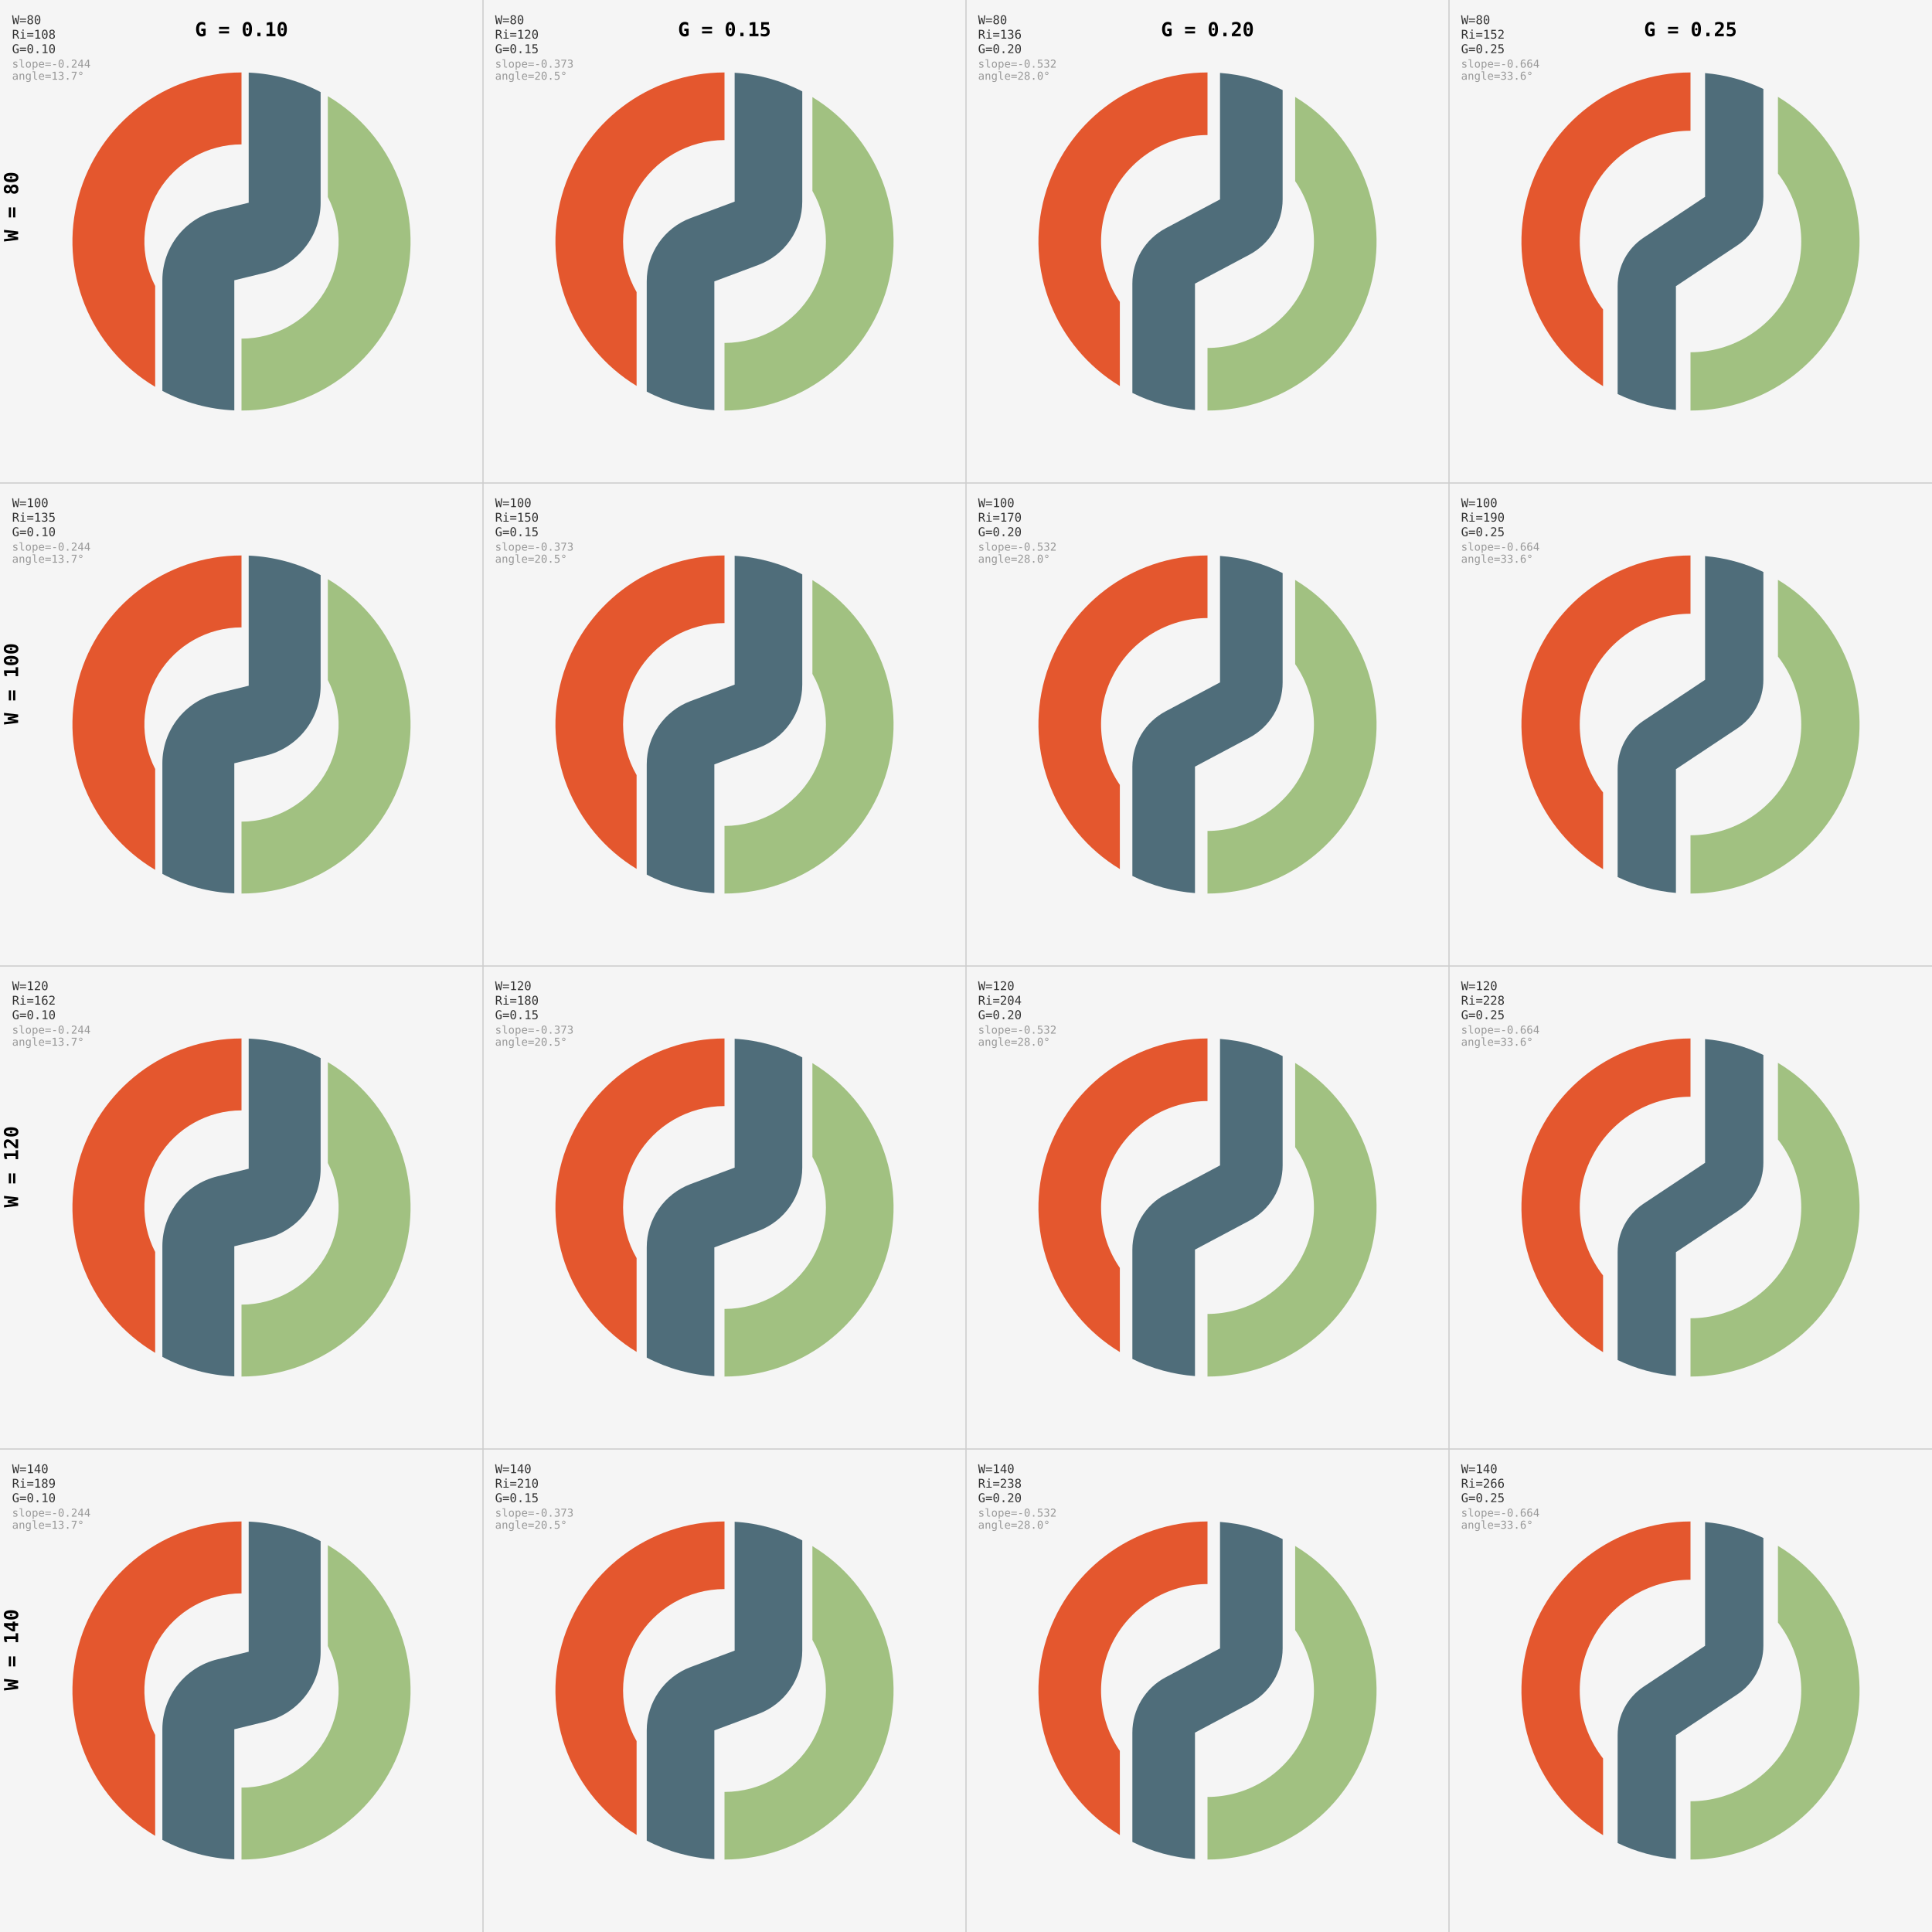
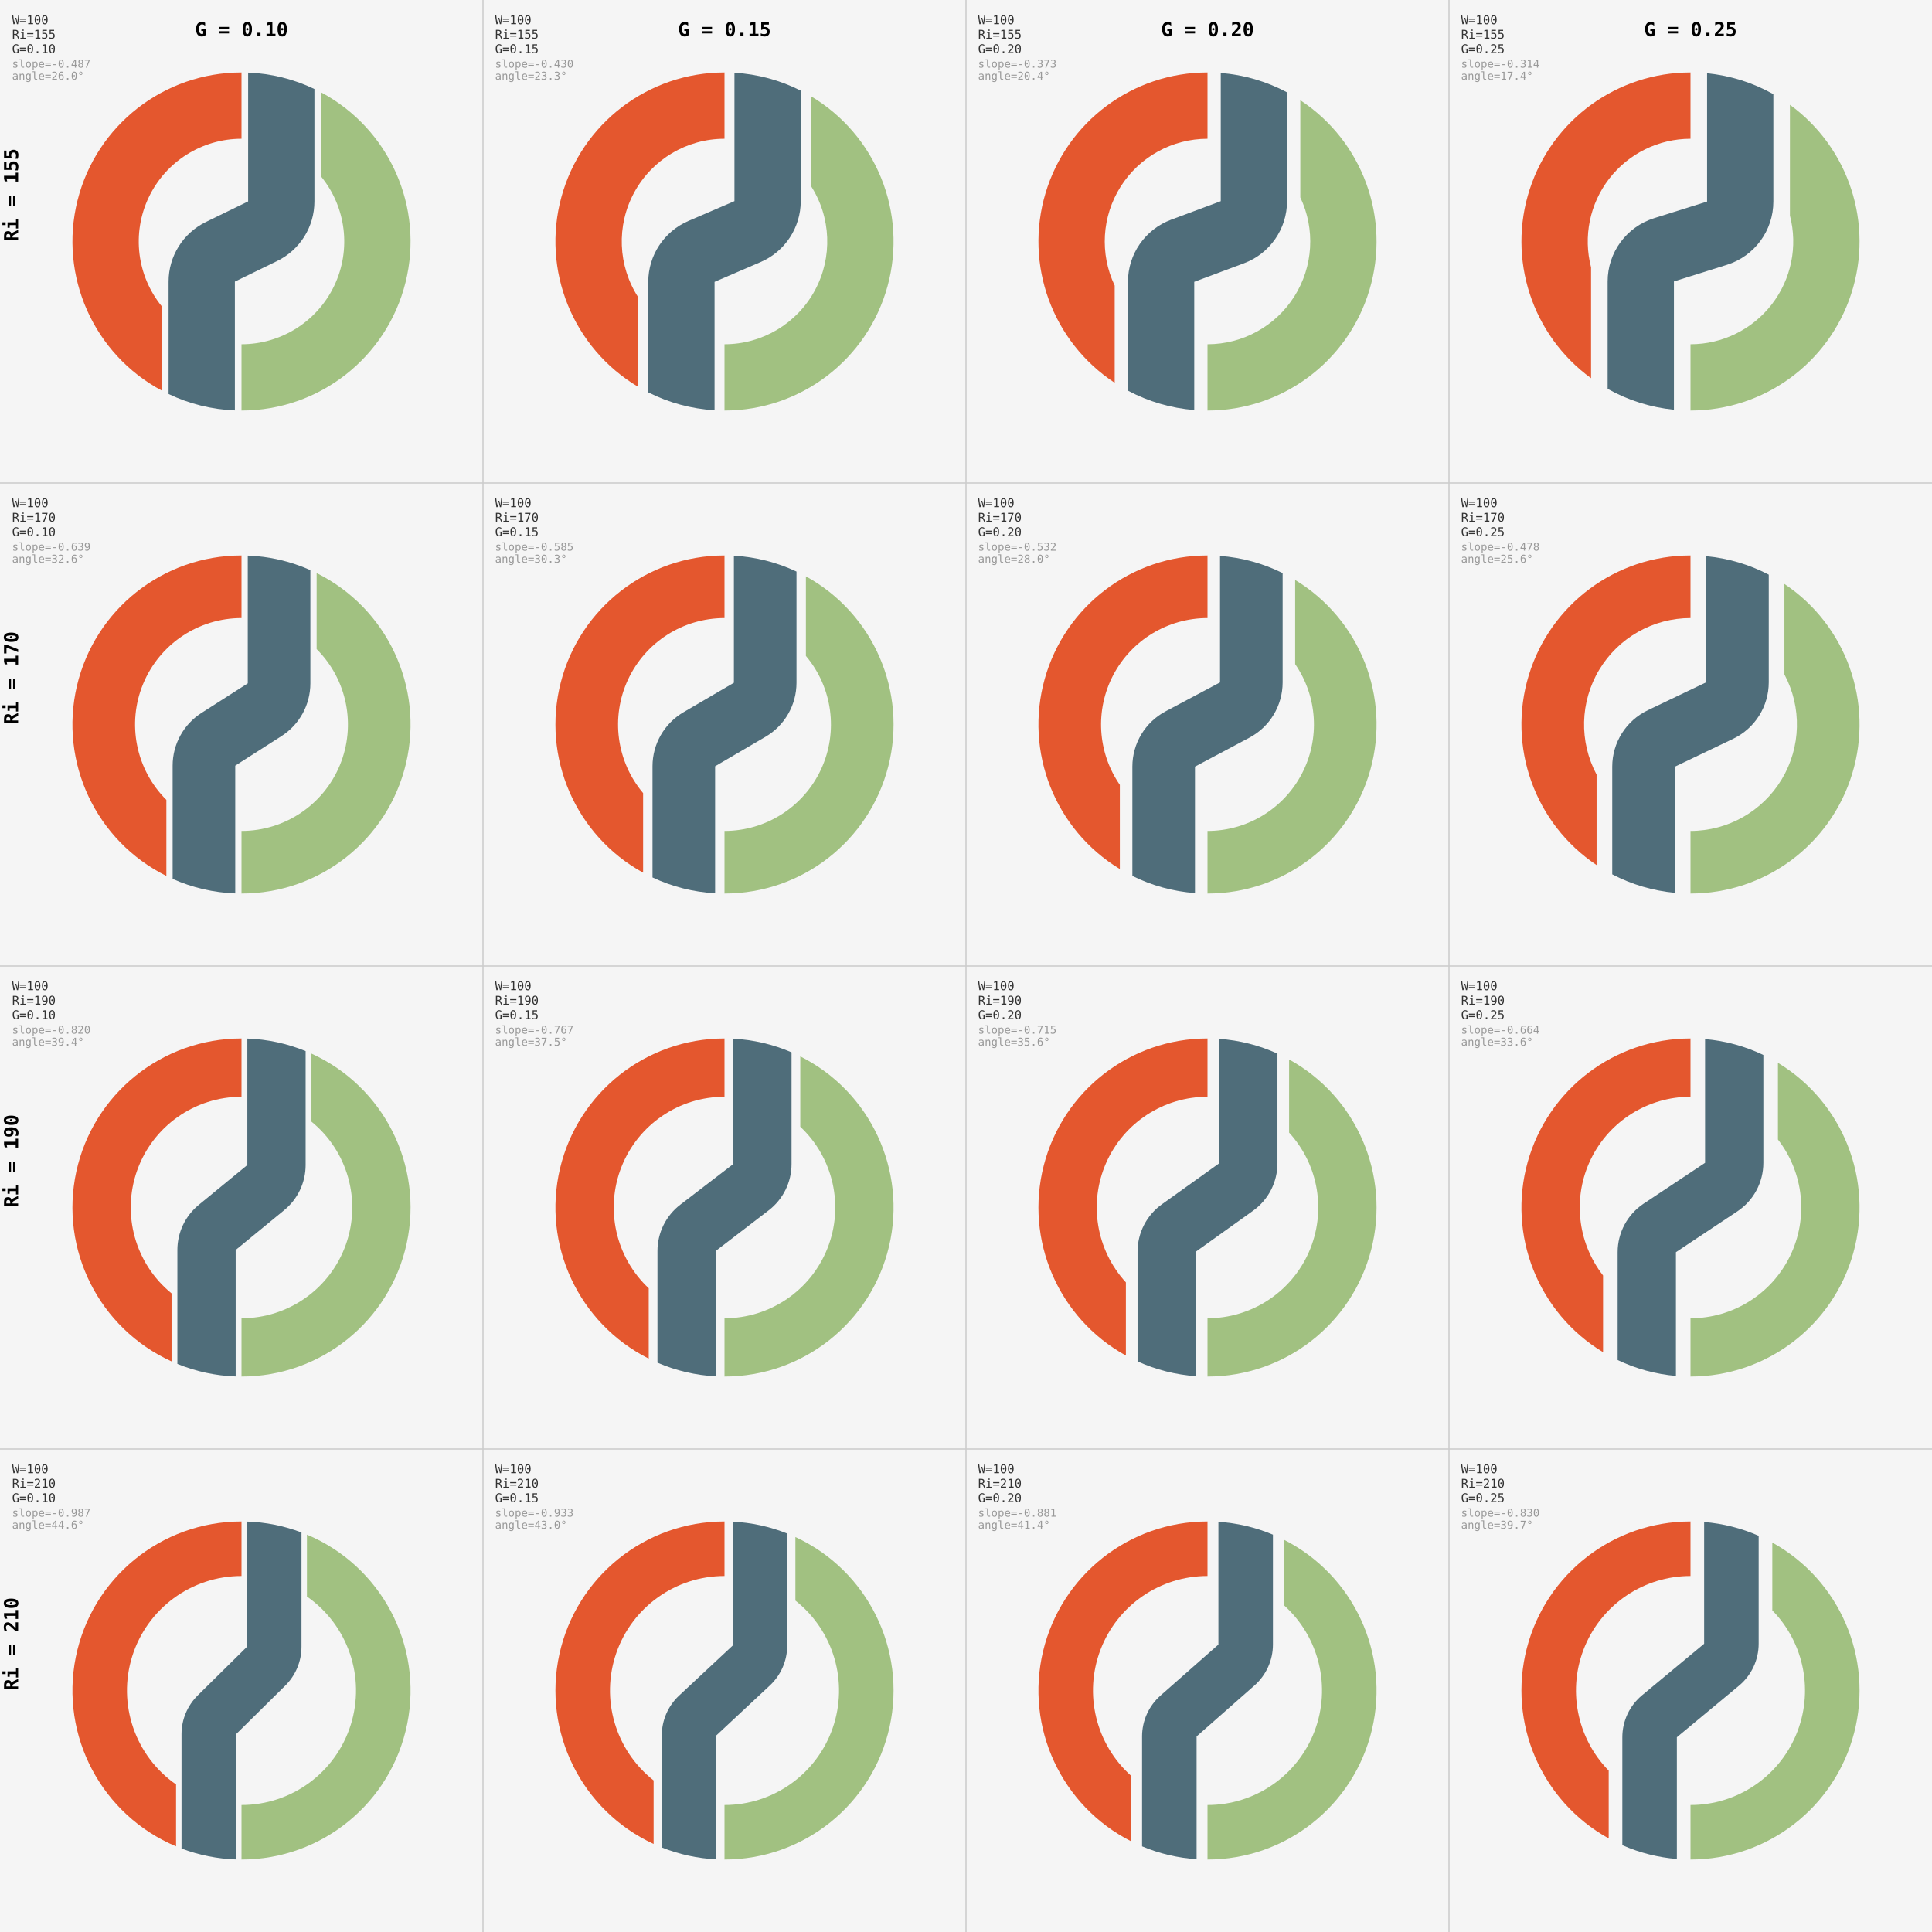
<svg xmlns="http://www.w3.org/2000/svg" width="1600" height="1600" viewBox="0 0 1600 1600">
  <rect width="1600" height="1600" fill="#f5f5f5" />
  <text x="200.0" y="30" text-anchor="middle" font-family="monospace" font-size="16" font-weight="bold">G = 0.10</text>
  <text x="600.0" y="30" text-anchor="middle" font-family="monospace" font-size="16" font-weight="bold">G = 0.15</text>
  <text x="1000.0" y="30" text-anchor="middle" font-family="monospace" font-size="16" font-weight="bold">G = 0.20</text>
  <text x="1400.0" y="30" text-anchor="middle" font-family="monospace" font-size="16" font-weight="bold">G = 0.25</text>
-   <text x="15" y="200.0" text-anchor="start" font-family="monospace" font-size="16" font-weight="bold" transform="rotate(-90 15 200.0)">W = 80</text>
-   <g transform="translate(200.0,200.0) scale(0.7446809)">
-     <path d="M 0,-188 L 0,-108 A 108,108 0 0 0 -96.0,49.477 L -96.0,161.642 A 188,188 0 0 1 0,-188 Z" fill="#E4572E" />
-     <path d="M 0,188 L 0,108 A 108,108 0 0 0 96.0,-49.477 L 96.0,-161.642 A 188,188 0 0 1 0,188 Z" fill="#A1C181" />
-     <path d="M 8.0,-187.83 A 188,188 0 0 1 88.0,-166.132 L 88.0,-43.119 A 80,80 0 0 1 26.937,34.607 L -8.0,43.119 L -8.0,187.83 A 188,188 0 0 1 -88.0,166.132 L -88.0,43.119 A 80,80 0 0 1 -26.937,-34.607 L 8.0,-43.119 Z" fill="#4F6D7A" />
+   <text x="15" y="200.0" text-anchor="start" font-family="monospace" font-size="16" font-weight="bold" transform="rotate(-90 15 200.0)">Ri = 155</text>
+   <g transform="translate(200.0,200.0) scale(0.5490196)">
+     <path d="M 0,-255 L 0,-155 A 155,155 0 0 0 -120.0,98.107 L -120.0,225.0 A 255,255 0 0 1 0,-255 Z" fill="#E4572E" />
+     <path d="M 0,255 L 0,155 A 155,155 0 0 0 120.0,-98.107 L 120.0,-225.0 A 255,255 0 0 1 0,255 Z" fill="#A1C181" />
+     <path d="M 10.0,-254.804 A 255,255 0 0 1 110,-230.054 L 110,-60.488 A 100,100 0 0 1 53.794,29.412 L -10.0,60.488 L -10.0,254.804 A 255,255 0 0 1 -110,230.054 L -110,60.488 A 100,100 0 0 1 -53.794,-29.412 L 10.0,-60.488 Z" fill="#4F6D7A" />
  </g>
-   <text x="10" y="20" text-anchor="start" font-family="monospace" font-size="10" fill="#333">W=80</text>
-   <text x="10" y="32" text-anchor="start" font-family="monospace" font-size="10" fill="#333">Ri=108</text>
+   <text x="10" y="20" text-anchor="start" font-family="monospace" font-size="10" fill="#333">W=100</text>
+   <text x="10" y="32" text-anchor="start" font-family="monospace" font-size="10" fill="#333">Ri=155</text>
  <text x="10" y="44" text-anchor="start" font-family="monospace" font-size="10" fill="#333">G=0.10</text>
-   <text x="10" y="56" text-anchor="start" font-family="monospace" font-size="9" fill="#999">slope=-0.244</text>
-   <text x="10" y="66" text-anchor="start" font-family="monospace" font-size="9" fill="#999">angle=13.7°</text>
-   <g transform="translate(600.0,200.0) scale(0.7)">
-     <path d="M 0,-200 L 0,-120 A 120,120 0 0 0 -104.0,59.867 L -104.0,170.833 A 200,200 0 0 1 0,-200 Z" fill="#E4572E" />
-     <path d="M 0,200 L 0,120 A 120,120 0 0 0 104.0,-59.867 L 104.0,-170.833 A 200,200 0 0 1 0,200 Z" fill="#A1C181" />
-     <path d="M 12.0,-199.64 A 200,200 0 0 1 92.0,-177.584 L 92.0,-47.177 A 80,80 0 0 1 39.982,27.77 L -12.0,47.177 L -12.0,199.64 A 200,200 0 0 1 -92.0,177.584 L -92.0,47.177 A 80,80 0 0 1 -39.982,-27.77 L 12.0,-47.177 Z" fill="#4F6D7A" />
+   <text x="10" y="56" text-anchor="start" font-family="monospace" font-size="9" fill="#999">slope=-0.487</text>
+   <text x="10" y="66" text-anchor="start" font-family="monospace" font-size="9" fill="#999">angle=26.0°</text>
+   <g transform="translate(600.0,200.0) scale(0.5490196)">
+     <path d="M 0,-255 L 0,-155 A 155,155 0 0 0 -130.0,84.41 L -130.0,219.374 A 255,255 0 0 1 0,-255 Z" fill="#E4572E" />
+     <path d="M 0,255 L 0,155 A 155,155 0 0 0 130.0,-84.41 L 130.0,-219.374 A 255,255 0 0 1 0,255 Z" fill="#A1C181" />
+     <path d="M 15.0,-254.558 A 255,255 0 0 1 115,-227.596 L 115,-60.889 A 100,100 0 0 1 54.53,30.967 L -15.0,60.889 L -15.0,254.558 A 255,255 0 0 1 -115,227.596 L -115,60.889 A 100,100 0 0 1 -54.53,-30.967 L 15.0,-60.889 Z" fill="#4F6D7A" />
  </g>
-   <text x="410" y="20" text-anchor="start" font-family="monospace" font-size="10" fill="#333">W=80</text>
-   <text x="410" y="32" text-anchor="start" font-family="monospace" font-size="10" fill="#333">Ri=120</text>
+   <text x="410" y="20" text-anchor="start" font-family="monospace" font-size="10" fill="#333">W=100</text>
+   <text x="410" y="32" text-anchor="start" font-family="monospace" font-size="10" fill="#333">Ri=155</text>
  <text x="410" y="44" text-anchor="start" font-family="monospace" font-size="10" fill="#333">G=0.15</text>
-   <text x="410" y="56" text-anchor="start" font-family="monospace" font-size="9" fill="#999">slope=-0.373</text>
-   <text x="410" y="66" text-anchor="start" font-family="monospace" font-size="9" fill="#999">angle=20.5°</text>
-   <g transform="translate(1000.0,200.0) scale(0.6481481)">
-     <path d="M 0,-216 L 0,-136 A 136,136 0 0 0 -112.0,77.149 L -112.0,184.694 A 216,216 0 0 1 0,-216 Z" fill="#E4572E" />
-     <path d="M 0,216 L 0,136 A 136,136 0 0 0 112.0,-77.149 L 112.0,-184.694 A 216,216 0 0 1 0,216 Z" fill="#A1C181" />
-     <path d="M 16.0,-215.407 A 216,216 0 0 1 96.0,-193.494 L 96.0,-53.806 A 80,80 0 0 1 53.551,16.834 L -16.0,53.806 L -16.0,215.407 A 216,216 0 0 1 -96.0,193.494 L -96.0,53.806 A 80,80 0 0 1 -53.551,-16.834 L 16.0,-53.806 Z" fill="#4F6D7A" />
+   <text x="410" y="56" text-anchor="start" font-family="monospace" font-size="9" fill="#999">slope=-0.430</text>
+   <text x="410" y="66" text-anchor="start" font-family="monospace" font-size="9" fill="#999">angle=23.3°</text>
+   <g transform="translate(1000.0,200.0) scale(0.5490196)">
+     <path d="M 0,-255 L 0,-155 A 155,155 0 0 0 -140.0,66.521 L -140.0,213.131 A 255,255 0 0 1 0,-255 Z" fill="#E4572E" />
+     <path d="M 0,255 L 0,155 A 155,155 0 0 0 140.0,-66.521 L 140.0,-213.131 A 255,255 0 0 1 0,255 Z" fill="#A1C181" />
+     <path d="M 20.0,-254.214 A 255,255 0 0 1 120.0,-225.0 L 120.0,-60.82 A 100,100 0 0 1 54.937,32.878 L -20.0,60.82 L -20.0,254.214 A 255,255 0 0 1 -120.0,225.0 L -120.0,60.82 A 100,100 0 0 1 -54.937,-32.878 L 20.0,-60.82 Z" fill="#4F6D7A" />
  </g>
-   <text x="810" y="20" text-anchor="start" font-family="monospace" font-size="10" fill="#333">W=80</text>
-   <text x="810" y="32" text-anchor="start" font-family="monospace" font-size="10" fill="#333">Ri=136</text>
+   <text x="810" y="20" text-anchor="start" font-family="monospace" font-size="10" fill="#333">W=100</text>
+   <text x="810" y="32" text-anchor="start" font-family="monospace" font-size="10" fill="#333">Ri=155</text>
  <text x="810" y="44" text-anchor="start" font-family="monospace" font-size="10" fill="#333">G=0.20</text>
-   <text x="810" y="56" text-anchor="start" font-family="monospace" font-size="9" fill="#999">slope=-0.532</text>
-   <text x="810" y="66" text-anchor="start" font-family="monospace" font-size="9" fill="#999">angle=28.0°</text>
-   <g transform="translate(1400.0,200.0) scale(0.6034483)">
-     <path d="M 0,-232 L 0,-152 A 152,152 0 0 0 -120.0,93.295 L -120.0,198.555 A 232,232 0 0 1 0,-232 Z" fill="#E4572E" />
-     <path d="M 0,232 L 0,152 A 152,152 0 0 0 120.0,-93.295 L 120.0,-198.555 A 232,232 0 0 1 0,232 Z" fill="#A1C181" />
-     <path d="M 20.0,-231.136 A 232,232 0 0 1 100.0,-209.342 L 100.0,-61.315 A 80,80 0 0 1 64.275,5.317 L -20.0,61.315 L -20.0,231.136 A 232,232 0 0 1 -100.0,209.342 L -100.0,61.315 A 80,80 0 0 1 -64.275,-5.317 L 20.0,-61.315 Z" fill="#4F6D7A" />
+   <text x="810" y="56" text-anchor="start" font-family="monospace" font-size="9" fill="#999">slope=-0.373</text>
+   <text x="810" y="66" text-anchor="start" font-family="monospace" font-size="9" fill="#999">angle=20.4°</text>
+   <g transform="translate(1400.0,200.0) scale(0.5490196)">
+     <path d="M 0,-255 L 0,-155 A 155,155 0 0 0 -150.0,39.051 L -150.0,206.216 A 255,255 0 0 1 0,-255 Z" fill="#E4572E" />
+     <path d="M 0,255 L 0,155 A 155,155 0 0 0 150.0,-39.051 L 150.0,-206.216 A 255,255 0 0 1 0,255 Z" fill="#A1C181" />
+     <path d="M 25.0,-253.772 A 255,255 0 0 1 125.0,-222.261 L 125.0,-60.255 A 100,100 0 0 1 54.954,35.153 L -25.0,60.255 L -25.0,253.772 A 255,255 0 0 1 -125.0,222.261 L -125.0,60.255 A 100,100 0 0 1 -54.954,-35.153 L 25.0,-60.255 Z" fill="#4F6D7A" />
  </g>
-   <text x="1210" y="20" text-anchor="start" font-family="monospace" font-size="10" fill="#333">W=80</text>
-   <text x="1210" y="32" text-anchor="start" font-family="monospace" font-size="10" fill="#333">Ri=152</text>
+   <text x="1210" y="20" text-anchor="start" font-family="monospace" font-size="10" fill="#333">W=100</text>
+   <text x="1210" y="32" text-anchor="start" font-family="monospace" font-size="10" fill="#333">Ri=155</text>
  <text x="1210" y="44" text-anchor="start" font-family="monospace" font-size="10" fill="#333">G=0.25</text>
-   <text x="1210" y="56" text-anchor="start" font-family="monospace" font-size="9" fill="#999">slope=-0.664</text>
-   <text x="1210" y="66" text-anchor="start" font-family="monospace" font-size="9" fill="#999">angle=33.6°</text>
-   <text x="15" y="600.0" text-anchor="start" font-family="monospace" font-size="16" font-weight="bold" transform="rotate(-90 15 600.0)">W = 100</text>
-   <g transform="translate(200.0,600.0) scale(0.5957447)">
-     <path d="M 0,-235 L 0,-135 A 135,135 0 0 0 -120.0,61.847 L -120.0,202.052 A 235,235 0 0 1 0,-235 Z" fill="#E4572E" />
-     <path d="M 0,235 L 0,135 A 135,135 0 0 0 120.0,-61.847 L 120.0,-202.052 A 235,235 0 0 1 0,235 Z" fill="#A1C181" />
-     <path d="M 10.0,-234.787 A 235,235 0 0 1 110,-207.666 L 110,-53.899 A 100,100 0 0 1 33.671,43.259 L -10.0,53.899 L -10.0,234.787 A 235,235 0 0 1 -110,207.666 L -110,53.899 A 100,100 0 0 1 -33.671,-43.259 L 10.0,-53.899 Z" fill="#4F6D7A" />
+   <text x="1210" y="56" text-anchor="start" font-family="monospace" font-size="9" fill="#999">slope=-0.314</text>
+   <text x="1210" y="66" text-anchor="start" font-family="monospace" font-size="9" fill="#999">angle=17.4°</text>
+   <text x="15" y="600.0" text-anchor="start" font-family="monospace" font-size="16" font-weight="bold" transform="rotate(-90 15 600.0)">Ri = 170</text>
+   <g transform="translate(200.0,600.0) scale(0.5185185)">
+     <path d="M 0,-270 L 0,-170 A 170,170 0 0 0 -120.0,120.416 L -120.0,241.868 A 270,270 0 0 1 0,-270 Z" fill="#E4572E" />
+     <path d="M 0,270 L 0,170 A 170,170 0 0 0 120.0,-120.416 L 120.0,-241.868 A 270,270 0 0 1 0,270 Z" fill="#A1C181" />
+     <path d="M 10.0,-269.815 A 270,270 0 0 1 110,-246.577 L 110,-65.723 A 100,100 0 0 1 63.841,18.545 L -10.0,65.723 L -10.0,269.815 A 270,270 0 0 1 -110,246.577 L -110,65.723 A 100,100 0 0 1 -63.841,-18.545 L 10.0,-65.723 Z" fill="#4F6D7A" />
  </g>
  <text x="10" y="420" text-anchor="start" font-family="monospace" font-size="10" fill="#333">W=100</text>
-   <text x="10" y="432" text-anchor="start" font-family="monospace" font-size="10" fill="#333">Ri=135</text>
+   <text x="10" y="432" text-anchor="start" font-family="monospace" font-size="10" fill="#333">Ri=170</text>
  <text x="10" y="444" text-anchor="start" font-family="monospace" font-size="10" fill="#333">G=0.10</text>
-   <text x="10" y="456" text-anchor="start" font-family="monospace" font-size="9" fill="#999">slope=-0.244</text>
-   <text x="10" y="466" text-anchor="start" font-family="monospace" font-size="9" fill="#999">angle=13.7°</text>
-   <g transform="translate(600.0,600.0) scale(0.56)">
-     <path d="M 0,-250 L 0,-150 A 150,150 0 0 0 -130.0,74.833 L -130.0,213.542 A 250,250 0 0 1 0,-250 Z" fill="#E4572E" />
-     <path d="M 0,250 L 0,150 A 150,150 0 0 0 130.0,-74.833 L 130.0,-213.542 A 250,250 0 0 1 0,250 Z" fill="#A1C181" />
-     <path d="M 15.0,-249.55 A 250,250 0 0 1 115,-221.98 L 115,-58.971 A 100,100 0 0 1 49.977,34.712 L -15.0,58.971 L -15.0,249.55 A 250,250 0 0 1 -115,221.98 L -115,58.971 A 100,100 0 0 1 -49.977,-34.712 L 15.0,-58.971 Z" fill="#4F6D7A" />
+   <text x="10" y="456" text-anchor="start" font-family="monospace" font-size="9" fill="#999">slope=-0.639</text>
+   <text x="10" y="466" text-anchor="start" font-family="monospace" font-size="9" fill="#999">angle=32.6°</text>
+   <g transform="translate(600.0,600.0) scale(0.5185185)">
+     <path d="M 0,-270 L 0,-170 A 170,170 0 0 0 -130.0,109.545 L -130.0,236.643 A 270,270 0 0 1 0,-270 Z" fill="#E4572E" />
+     <path d="M 0,270 L 0,170 A 170,170 0 0 0 130.0,-109.545 L 130.0,-236.643 A 270,270 0 0 1 0,270 Z" fill="#A1C181" />
+     <path d="M 15.0,-269.583 A 270,270 0 0 1 115,-244.285 L 115,-66.702 A 100,100 0 0 1 65.493,19.614 L -15.0,66.702 L -15.0,269.583 A 270,270 0 0 1 -115,244.285 L -115,66.702 A 100,100 0 0 1 -65.493,-19.614 L 15.0,-66.702 Z" fill="#4F6D7A" />
  </g>
  <text x="410" y="420" text-anchor="start" font-family="monospace" font-size="10" fill="#333">W=100</text>
-   <text x="410" y="432" text-anchor="start" font-family="monospace" font-size="10" fill="#333">Ri=150</text>
+   <text x="410" y="432" text-anchor="start" font-family="monospace" font-size="10" fill="#333">Ri=170</text>
  <text x="410" y="444" text-anchor="start" font-family="monospace" font-size="10" fill="#333">G=0.15</text>
-   <text x="410" y="456" text-anchor="start" font-family="monospace" font-size="9" fill="#999">slope=-0.373</text>
-   <text x="410" y="466" text-anchor="start" font-family="monospace" font-size="9" fill="#999">angle=20.5°</text>
+   <text x="410" y="456" text-anchor="start" font-family="monospace" font-size="9" fill="#999">slope=-0.585</text>
+   <text x="410" y="466" text-anchor="start" font-family="monospace" font-size="9" fill="#999">angle=30.3°</text>
  <g transform="translate(1000.0,600.0) scale(0.5185185)">
    <path d="M 0,-270 L 0,-170 A 170,170 0 0 0 -140.0,96.437 L -140.0,230.868 A 270,270 0 0 1 0,-270 Z" fill="#E4572E" />
    <path d="M 0,270 L 0,170 A 170,170 0 0 0 140.0,-96.437 L 140.0,-230.868 A 270,270 0 0 1 0,270 Z" fill="#A1C181" />
    <path d="M 20.0,-269.258 A 270,270 0 0 1 120.0,-241.868 L 120.0,-67.257 A 100,100 0 0 1 66.939,21.042 L -20.0,67.257 L -20.0,269.258 A 270,270 0 0 1 -120.0,241.868 L -120.0,67.257 A 100,100 0 0 1 -66.939,-21.042 L 20.0,-67.257 Z" fill="#4F6D7A" />
  </g>
  <text x="810" y="420" text-anchor="start" font-family="monospace" font-size="10" fill="#333">W=100</text>
  <text x="810" y="432" text-anchor="start" font-family="monospace" font-size="10" fill="#333">Ri=170</text>
  <text x="810" y="444" text-anchor="start" font-family="monospace" font-size="10" fill="#333">G=0.20</text>
  <text x="810" y="456" text-anchor="start" font-family="monospace" font-size="9" fill="#999">slope=-0.532</text>
  <text x="810" y="466" text-anchor="start" font-family="monospace" font-size="9" fill="#999">angle=28.0°</text>
-   <g transform="translate(1400.0,600.0) scale(0.4827586)">
+   <g transform="translate(1400.0,600.0) scale(0.5185185)">
+     <path d="M 0,-270 L 0,-170 A 170,170 0 0 0 -150.0,80.0 L -150.0,224.499 A 270,270 0 0 1 0,-270 Z" fill="#E4572E" />
+     <path d="M 0,270 L 0,170 A 170,170 0 0 0 150.0,-80.0 L 150.0,-224.499 A 270,270 0 0 1 0,270 Z" fill="#A1C181" />
+     <path d="M 25.0,-268.84 A 270,270 0 0 1 125.0,-239.322 L 125.0,-67.384 A 100,100 0 0 1 68.151,22.827 L -25.0,67.384 L -25.0,268.84 A 270,270 0 0 1 -125.0,239.322 L -125.0,67.384 A 100,100 0 0 1 -68.151,-22.827 L 25.0,-67.384 Z" fill="#4F6D7A" />
+   </g>
+   <text x="1210" y="420" text-anchor="start" font-family="monospace" font-size="10" fill="#333">W=100</text>
+   <text x="1210" y="432" text-anchor="start" font-family="monospace" font-size="10" fill="#333">Ri=170</text>
+   <text x="1210" y="444" text-anchor="start" font-family="monospace" font-size="10" fill="#333">G=0.25</text>
+   <text x="1210" y="456" text-anchor="start" font-family="monospace" font-size="9" fill="#999">slope=-0.478</text>
+   <text x="1210" y="466" text-anchor="start" font-family="monospace" font-size="9" fill="#999">angle=25.6°</text>
+   <text x="15" y="1000.0" text-anchor="start" font-family="monospace" font-size="16" font-weight="bold" transform="rotate(-90 15 1000.0)">Ri = 190</text>
+   <g transform="translate(200.0,1000.0) scale(0.4827586)">
+     <path d="M 0,-290 L 0,-190 A 190,190 0 0 0 -120.0,147.309 L -120.0,264.008 A 290,290 0 0 1 0,-290 Z" fill="#E4572E" />
+     <path d="M 0,290 L 0,190 A 190,190 0 0 0 120.0,-147.309 L 120.0,-264.008 A 290,290 0 0 1 0,290 Z" fill="#A1C181" />
+     <path d="M 10.0,-289.828 A 290,290 0 0 1 110,-268.328 L 110,-72.878 A 100,100 0 0 1 73.427,4.433 L -10.0,72.878 L -10.0,289.828 A 290,290 0 0 1 -110,268.328 L -110,72.878 A 100,100 0 0 1 -73.427,-4.433 L 10.0,-72.878 Z" fill="#4F6D7A" />
+   </g>
+   <text x="10" y="820" text-anchor="start" font-family="monospace" font-size="10" fill="#333">W=100</text>
+   <text x="10" y="832" text-anchor="start" font-family="monospace" font-size="10" fill="#333">Ri=190</text>
+   <text x="10" y="844" text-anchor="start" font-family="monospace" font-size="10" fill="#333">G=0.10</text>
+   <text x="10" y="856" text-anchor="start" font-family="monospace" font-size="9" fill="#999">slope=-0.820</text>
+   <text x="10" y="866" text-anchor="start" font-family="monospace" font-size="9" fill="#999">angle=39.4°</text>
+   <g transform="translate(600.0,1000.0) scale(0.4827586)">
+     <path d="M 0,-290 L 0,-190 A 190,190 0 0 0 -130.0,138.564 L -130.0,259.23 A 290,290 0 0 1 0,-290 Z" fill="#E4572E" />
+     <path d="M 0,290 L 0,190 A 190,190 0 0 0 130.0,-138.564 L 130.0,-259.23 A 290,290 0 0 1 0,290 Z" fill="#A1C181" />
+     <path d="M 15.0,-289.612 A 290,290 0 0 1 115,-266.224 L 115,-74.527 A 100,100 0 0 1 75.869,4.814 L -15.0,74.527 L -15.0,289.612 A 290,290 0 0 1 -115,266.224 L -115,74.527 A 100,100 0 0 1 -75.869,-4.814 L 15.0,-74.527 Z" fill="#4F6D7A" />
+   </g>
+   <text x="410" y="820" text-anchor="start" font-family="monospace" font-size="10" fill="#333">W=100</text>
+   <text x="410" y="832" text-anchor="start" font-family="monospace" font-size="10" fill="#333">Ri=190</text>
+   <text x="410" y="844" text-anchor="start" font-family="monospace" font-size="10" fill="#333">G=0.15</text>
+   <text x="410" y="856" text-anchor="start" font-family="monospace" font-size="9" fill="#999">slope=-0.767</text>
+   <text x="410" y="866" text-anchor="start" font-family="monospace" font-size="9" fill="#999">angle=37.5°</text>
+   <g transform="translate(1000.0,1000.0) scale(0.4827586)">
+     <path d="M 0,-290 L 0,-190 A 190,190 0 0 0 -140.0,128.452 L -140.0,253.969 A 290,290 0 0 1 0,-290 Z" fill="#E4572E" />
+     <path d="M 0,290 L 0,190 A 190,190 0 0 0 140.0,-128.452 L 140.0,-253.969 A 290,290 0 0 1 0,290 Z" fill="#A1C181" />
+     <path d="M 20.0,-289.31 A 290,290 0 0 1 120.0,-264.008 L 120.0,-75.78 A 100,100 0 0 1 78.178,5.555 L -20.0,75.78 L -20.0,289.31 A 290,290 0 0 1 -120.0,264.008 L -120.0,75.78 A 100,100 0 0 1 -78.178,-5.555 L 20.0,-75.78 Z" fill="#4F6D7A" />
+   </g>
+   <text x="810" y="820" text-anchor="start" font-family="monospace" font-size="10" fill="#333">W=100</text>
+   <text x="810" y="832" text-anchor="start" font-family="monospace" font-size="10" fill="#333">Ri=190</text>
+   <text x="810" y="844" text-anchor="start" font-family="monospace" font-size="10" fill="#333">G=0.20</text>
+   <text x="810" y="856" text-anchor="start" font-family="monospace" font-size="9" fill="#999">slope=-0.715</text>
+   <text x="810" y="866" text-anchor="start" font-family="monospace" font-size="9" fill="#999">angle=35.6°</text>
+   <g transform="translate(1400.0,1000.0) scale(0.4827586)">
    <path d="M 0,-290 L 0,-190 A 190,190 0 0 0 -150.0,116.619 L -150.0,248.193 A 290,290 0 0 1 0,-290 Z" fill="#E4572E" />
    <path d="M 0,290 L 0,190 A 190,190 0 0 0 150.0,-116.619 L 150.0,-248.193 A 290,290 0 0 1 0,290 Z" fill="#A1C181" />
    <path d="M 25.0,-288.92 A 290,290 0 0 1 125.0,-261.677 L 125.0,-76.644 A 100,100 0 0 1 80.343,6.646 L -25.0,76.644 L -25.0,288.92 A 290,290 0 0 1 -125.0,261.677 L -125.0,76.644 A 100,100 0 0 1 -80.343,-6.646 L 25.0,-76.644 Z" fill="#4F6D7A" />
  </g>
-   <text x="1210" y="420" text-anchor="start" font-family="monospace" font-size="10" fill="#333">W=100</text>
-   <text x="1210" y="432" text-anchor="start" font-family="monospace" font-size="10" fill="#333">Ri=190</text>
-   <text x="1210" y="444" text-anchor="start" font-family="monospace" font-size="10" fill="#333">G=0.25</text>
-   <text x="1210" y="456" text-anchor="start" font-family="monospace" font-size="9" fill="#999">slope=-0.664</text>
-   <text x="1210" y="466" text-anchor="start" font-family="monospace" font-size="9" fill="#999">angle=33.6°</text>
-   <text x="15" y="1000.0" text-anchor="start" font-family="monospace" font-size="16" font-weight="bold" transform="rotate(-90 15 1000.0)">W = 120</text>
-   <g transform="translate(200.0,1000.0) scale(0.4964539)">
-     <path d="M 0,-282 L 0,-162 A 162,162 0 0 0 -144.0,74.216 L -144.0,242.462 A 282,282 0 0 1 0,-282 Z" fill="#E4572E" />
-     <path d="M 0,282 L 0,162 A 162,162 0 0 0 144.0,-74.216 L 144.0,-242.462 A 282,282 0 0 1 0,282 Z" fill="#A1C181" />
-     <path d="M 12.0,-281.745 A 282,282 0 0 1 132.0,-249.199 L 132.0,-64.679 A 120,120 0 0 1 40.405,51.911 L -12.0,64.679 L -12.0,281.745 A 282,282 0 0 1 -132.0,249.199 L -132.0,64.679 A 120,120 0 0 1 -40.405,-51.911 L 12.0,-64.679 Z" fill="#4F6D7A" />
-   </g>
-   <text x="10" y="820" text-anchor="start" font-family="monospace" font-size="10" fill="#333">W=120</text>
-   <text x="10" y="832" text-anchor="start" font-family="monospace" font-size="10" fill="#333">Ri=162</text>
-   <text x="10" y="844" text-anchor="start" font-family="monospace" font-size="10" fill="#333">G=0.10</text>
-   <text x="10" y="856" text-anchor="start" font-family="monospace" font-size="9" fill="#999">slope=-0.244</text>
-   <text x="10" y="866" text-anchor="start" font-family="monospace" font-size="9" fill="#999">angle=13.7°</text>
-   <g transform="translate(600.0,1000.0) scale(0.4666667)">
-     <path d="M 0,-300 L 0,-180 A 180,180 0 0 0 -156.0,89.8 L -156.0,256.25 A 300,300 0 0 1 0,-300 Z" fill="#E4572E" />
-     <path d="M 0,300 L 0,180 A 180,180 0 0 0 156.0,-89.8 L 156.0,-256.25 A 300,300 0 0 1 0,300 Z" fill="#A1C181" />
-     <path d="M 18.0,-299.46 A 300,300 0 0 1 138.0,-266.376 L 138.0,-70.766 A 120,120 0 0 1 59.972,41.654 L -18.0,70.766 L -18.0,299.46 A 300,300 0 0 1 -138.0,266.376 L -138.0,70.766 A 120,120 0 0 1 -59.972,-41.654 L 18.0,-70.766 Z" fill="#4F6D7A" />
-   </g>
-   <text x="410" y="820" text-anchor="start" font-family="monospace" font-size="10" fill="#333">W=120</text>
-   <text x="410" y="832" text-anchor="start" font-family="monospace" font-size="10" fill="#333">Ri=180</text>
-   <text x="410" y="844" text-anchor="start" font-family="monospace" font-size="10" fill="#333">G=0.15</text>
-   <text x="410" y="856" text-anchor="start" font-family="monospace" font-size="9" fill="#999">slope=-0.373</text>
-   <text x="410" y="866" text-anchor="start" font-family="monospace" font-size="9" fill="#999">angle=20.5°</text>
-   <g transform="translate(1000.0,1000.0) scale(0.4320988)">
-     <path d="M 0,-324 L 0,-204 A 204,204 0 0 0 -168.0,115.724 L -168.0,277.042 A 324,324 0 0 1 0,-324 Z" fill="#E4572E" />
-     <path d="M 0,324 L 0,204 A 204,204 0 0 0 168.0,-115.724 L 168.0,-277.042 A 324,324 0 0 1 0,324 Z" fill="#A1C181" />
-     <path d="M 24.0,-323.11 A 324,324 0 0 1 144.0,-290.241 L 144.0,-80.709 A 120,120 0 0 1 80.326,25.25 L -24.0,80.709 L -24.0,323.11 A 324,324 0 0 1 -144.0,290.241 L -144.0,80.709 A 120,120 0 0 1 -80.326,-25.25 L 24.0,-80.709 Z" fill="#4F6D7A" />
-   </g>
-   <text x="810" y="820" text-anchor="start" font-family="monospace" font-size="10" fill="#333">W=120</text>
-   <text x="810" y="832" text-anchor="start" font-family="monospace" font-size="10" fill="#333">Ri=204</text>
-   <text x="810" y="844" text-anchor="start" font-family="monospace" font-size="10" fill="#333">G=0.20</text>
-   <text x="810" y="856" text-anchor="start" font-family="monospace" font-size="9" fill="#999">slope=-0.532</text>
-   <text x="810" y="866" text-anchor="start" font-family="monospace" font-size="9" fill="#999">angle=28.0°</text>
-   <g transform="translate(1400.0,1000.0) scale(0.4022989)">
-     <path d="M 0,-348 L 0,-228 A 228,228 0 0 0 -180.0,139.943 L -180.0,297.832 A 348,348 0 0 1 0,-348 Z" fill="#E4572E" />
-     <path d="M 0,348 L 0,228 A 228,228 0 0 0 180.0,-139.943 L 180.0,-297.832 A 348,348 0 0 1 0,348 Z" fill="#A1C181" />
-     <path d="M 30.0,-346.704 A 348,348 0 0 1 150.0,-314.013 L 150.0,-91.972 A 120,120 0 0 1 96.412,7.975 L -30.0,91.972 L -30.0,346.704 A 348,348 0 0 1 -150.0,314.013 L -150.0,91.972 A 120,120 0 0 1 -96.412,-7.975 L 30.0,-91.972 Z" fill="#4F6D7A" />
-   </g>
-   <text x="1210" y="820" text-anchor="start" font-family="monospace" font-size="10" fill="#333">W=120</text>
-   <text x="1210" y="832" text-anchor="start" font-family="monospace" font-size="10" fill="#333">Ri=228</text>
+   <text x="1210" y="820" text-anchor="start" font-family="monospace" font-size="10" fill="#333">W=100</text>
+   <text x="1210" y="832" text-anchor="start" font-family="monospace" font-size="10" fill="#333">Ri=190</text>
  <text x="1210" y="844" text-anchor="start" font-family="monospace" font-size="10" fill="#333">G=0.25</text>
  <text x="1210" y="856" text-anchor="start" font-family="monospace" font-size="9" fill="#999">slope=-0.664</text>
  <text x="1210" y="866" text-anchor="start" font-family="monospace" font-size="9" fill="#999">angle=33.6°</text>
-   <text x="15" y="1400.0" text-anchor="start" font-family="monospace" font-size="16" font-weight="bold" transform="rotate(-90 15 1400.0)">W = 140</text>
-   <g transform="translate(200.0,1400.0) scale(0.4255319)">
-     <path d="M 0,-329 L 0,-189 A 189,189 0 0 0 -168.0,86.585 L -168.0,282.873 A 329,329 0 0 1 0,-329 Z" fill="#E4572E" />
-     <path d="M 0,329 L 0,189 A 189,189 0 0 0 168.0,-86.585 L 168.0,-282.873 A 329,329 0 0 1 0,329 Z" fill="#A1C181" />
-     <path d="M 14.0,-328.702 A 329,329 0 0 1 154.0,-290.732 L 154.0,-75.458 A 140,140 0 0 1 47.139,60.563 L -14.0,75.458 L -14.0,328.702 A 329,329 0 0 1 -154.0,290.732 L -154.0,75.458 A 140,140 0 0 1 -47.139,-60.563 L 14.0,-75.458 Z" fill="#4F6D7A" />
+   <text x="15" y="1400.0" text-anchor="start" font-family="monospace" font-size="16" font-weight="bold" transform="rotate(-90 15 1400.0)">Ri = 210</text>
+   <g transform="translate(200.0,1400.0) scale(0.4516129)">
+     <path d="M 0,-310 L 0,-210 A 210,210 0 0 0 -120.0,172.337 L -120.0,285.832 A 310,310 0 0 1 0,-310 Z" fill="#E4572E" />
+     <path d="M 0,310 L 0,210 A 210,210 0 0 0 120.0,-172.337 L 120.0,-285.832 A 310,310 0 0 1 0,310 Z" fill="#A1C181" />
+     <path d="M 10.0,-309.839 A 310,310 0 0 1 110,-289.828 L 110,-80.142 A 100,100 0 0 1 80.262,-8.986 L -10.0,80.142 L -10.0,309.839 A 310,310 0 0 1 -110,289.828 L -110,80.142 A 100,100 0 0 1 -80.262,8.986 L 10.0,-80.142 Z" fill="#4F6D7A" />
  </g>
-   <text x="10" y="1220" text-anchor="start" font-family="monospace" font-size="10" fill="#333">W=140</text>
-   <text x="10" y="1232" text-anchor="start" font-family="monospace" font-size="10" fill="#333">Ri=189</text>
+   <text x="10" y="1220" text-anchor="start" font-family="monospace" font-size="10" fill="#333">W=100</text>
+   <text x="10" y="1232" text-anchor="start" font-family="monospace" font-size="10" fill="#333">Ri=210</text>
  <text x="10" y="1244" text-anchor="start" font-family="monospace" font-size="10" fill="#333">G=0.10</text>
-   <text x="10" y="1256" text-anchor="start" font-family="monospace" font-size="9" fill="#999">slope=-0.244</text>
-   <text x="10" y="1266" text-anchor="start" font-family="monospace" font-size="9" fill="#999">angle=13.7°</text>
-   <g transform="translate(600.0,1400.0) scale(0.4)">
-     <path d="M 0,-350 L 0,-210 A 210,210 0 0 0 -182.0,104.766 L -182.0,298.958 A 350,350 0 0 1 0,-350 Z" fill="#E4572E" />
-     <path d="M 0,350 L 0,210 A 210,210 0 0 0 182.0,-104.766 L 182.0,-298.958 A 350,350 0 0 1 0,350 Z" fill="#A1C181" />
-     <path d="M 21.0,-349.369 A 350,350 0 0 1 161.0,-310.772 L 161.0,-82.56 A 140,140 0 0 1 69.968,48.597 L -21.0,82.56 L -21.0,349.369 A 350,350 0 0 1 -161.0,310.772 L -161.0,82.56 A 140,140 0 0 1 -69.968,-48.597 L 21.0,-82.56 Z" fill="#4F6D7A" />
+   <text x="10" y="1256" text-anchor="start" font-family="monospace" font-size="9" fill="#999">slope=-0.987</text>
+   <text x="10" y="1266" text-anchor="start" font-family="monospace" font-size="9" fill="#999">angle=44.6°</text>
+   <g transform="translate(600.0,1400.0) scale(0.4516129)">
+     <path d="M 0,-310 L 0,-210 A 210,210 0 0 0 -130.0,164.924 L -130.0,281.425 A 310,310 0 0 1 0,-310 Z" fill="#E4572E" />
+     <path d="M 0,310 L 0,210 A 210,210 0 0 0 130.0,-164.924 L 130.0,-281.425 A 310,310 0 0 1 0,310 Z" fill="#A1C181" />
+     <path d="M 15.0,-309.637 A 310,310 0 0 1 115,-287.88 L 115,-82.389 A 100,100 0 0 1 83.228,-9.28 L -15.0,82.389 L -15.0,309.637 A 310,310 0 0 1 -115,287.88 L -115,82.389 A 100,100 0 0 1 -83.228,9.28 L 15.0,-82.389 Z" fill="#4F6D7A" />
  </g>
-   <text x="410" y="1220" text-anchor="start" font-family="monospace" font-size="10" fill="#333">W=140</text>
+   <text x="410" y="1220" text-anchor="start" font-family="monospace" font-size="10" fill="#333">W=100</text>
  <text x="410" y="1232" text-anchor="start" font-family="monospace" font-size="10" fill="#333">Ri=210</text>
  <text x="410" y="1244" text-anchor="start" font-family="monospace" font-size="10" fill="#333">G=0.15</text>
-   <text x="410" y="1256" text-anchor="start" font-family="monospace" font-size="9" fill="#999">slope=-0.373</text>
-   <text x="410" y="1266" text-anchor="start" font-family="monospace" font-size="9" fill="#999">angle=20.5°</text>
-   <g transform="translate(1000.0,1400.0) scale(0.3703704)">
-     <path d="M 0,-378 L 0,-238 A 238,238 0 0 0 -196.0,135.011 L -196.0,323.215 A 378,378 0 0 1 0,-378 Z" fill="#E4572E" />
-     <path d="M 0,378 L 0,238 A 238,238 0 0 0 196.0,-135.011 L 196.0,-323.215 A 378,378 0 0 1 0,378 Z" fill="#A1C181" />
-     <path d="M 28.0,-376.962 A 378,378 0 0 1 168.0,-338.615 L 168.0,-94.16 A 140,140 0 0 1 93.714,29.459 L -28.0,94.16 L -28.0,376.962 A 378,378 0 0 1 -168.0,338.615 L -168.0,94.16 A 140,140 0 0 1 -93.714,-29.459 L 28.0,-94.16 Z" fill="#4F6D7A" />
+   <text x="410" y="1256" text-anchor="start" font-family="monospace" font-size="9" fill="#999">slope=-0.933</text>
+   <text x="410" y="1266" text-anchor="start" font-family="monospace" font-size="9" fill="#999">angle=43.0°</text>
+   <g transform="translate(1000.0,1400.0) scale(0.4516129)">
+     <path d="M 0,-310 L 0,-210 A 210,210 0 0 0 -140.0,156.525 L -140.0,276.586 A 310,310 0 0 1 0,-310 Z" fill="#E4572E" />
+     <path d="M 0,310 L 0,210 A 210,210 0 0 0 140.0,-156.525 L 140.0,-276.586 A 310,310 0 0 1 0,310 Z" fill="#A1C181" />
+     <path d="M 20.0,-309.354 A 310,310 0 0 1 120.0,-285.832 L 120.0,-84.25 A 100,100 0 0 1 86.1,-9.211 L -20.0,84.25 L -20.0,309.354 A 310,310 0 0 1 -120.0,285.832 L -120.0,84.25 A 100,100 0 0 1 -86.1,9.211 L 20.0,-84.25 Z" fill="#4F6D7A" />
  </g>
-   <text x="810" y="1220" text-anchor="start" font-family="monospace" font-size="10" fill="#333">W=140</text>
-   <text x="810" y="1232" text-anchor="start" font-family="monospace" font-size="10" fill="#333">Ri=238</text>
+   <text x="810" y="1220" text-anchor="start" font-family="monospace" font-size="10" fill="#333">W=100</text>
+   <text x="810" y="1232" text-anchor="start" font-family="monospace" font-size="10" fill="#333">Ri=210</text>
  <text x="810" y="1244" text-anchor="start" font-family="monospace" font-size="10" fill="#333">G=0.20</text>
-   <text x="810" y="1256" text-anchor="start" font-family="monospace" font-size="9" fill="#999">slope=-0.532</text>
-   <text x="810" y="1266" text-anchor="start" font-family="monospace" font-size="9" fill="#999">angle=28.0°</text>
-   <g transform="translate(1400.0,1400.0) scale(0.3448276)">
-     <path d="M 0,-406 L 0,-266 A 266,266 0 0 0 -210.0,163.267 L -210.0,347.471 A 406,406 0 0 1 0,-406 Z" fill="#E4572E" />
-     <path d="M 0,406 L 0,266 A 266,266 0 0 0 210.0,-163.267 L 210.0,-347.471 A 406,406 0 0 1 0,406 Z" fill="#A1C181" />
-     <path d="M 35.0,-404.489 A 406,406 0 0 1 175.0,-366.348 L 175.0,-107.301 A 140,140 0 0 1 112.481,9.304 L -35.0,107.301 L -35.0,404.489 A 406,406 0 0 1 -175.0,366.348 L -175.0,107.301 A 140,140 0 0 1 -112.481,-9.304 L 35.0,-107.301 Z" fill="#4F6D7A" />
+   <text x="810" y="1256" text-anchor="start" font-family="monospace" font-size="9" fill="#999">slope=-0.881</text>
+   <text x="810" y="1266" text-anchor="start" font-family="monospace" font-size="9" fill="#999">angle=41.4°</text>
+   <g transform="translate(1400.0,1400.0) scale(0.4516129)">
+     <path d="M 0,-310 L 0,-210 A 210,210 0 0 0 -150.0,146.969 L -150.0,271.293 A 310,310 0 0 1 0,-310 Z" fill="#E4572E" />
+     <path d="M 0,310 L 0,210 A 210,210 0 0 0 150.0,-146.969 L 150.0,-271.293 A 310,310 0 0 1 0,310 Z" fill="#A1C181" />
+     <path d="M 25.0,-308.99 A 310,310 0 0 1 125.0,-283.681 L 125.0,-85.735 A 100,100 0 0 1 88.872,-8.791 L -25.0,85.735 L -25.0,308.99 A 310,310 0 0 1 -125.0,283.681 L -125.0,85.735 A 100,100 0 0 1 -88.872,8.791 L 25.0,-85.735 Z" fill="#4F6D7A" />
  </g>
-   <text x="1210" y="1220" text-anchor="start" font-family="monospace" font-size="10" fill="#333">W=140</text>
-   <text x="1210" y="1232" text-anchor="start" font-family="monospace" font-size="10" fill="#333">Ri=266</text>
+   <text x="1210" y="1220" text-anchor="start" font-family="monospace" font-size="10" fill="#333">W=100</text>
+   <text x="1210" y="1232" text-anchor="start" font-family="monospace" font-size="10" fill="#333">Ri=210</text>
  <text x="1210" y="1244" text-anchor="start" font-family="monospace" font-size="10" fill="#333">G=0.25</text>
-   <text x="1210" y="1256" text-anchor="start" font-family="monospace" font-size="9" fill="#999">slope=-0.664</text>
-   <text x="1210" y="1266" text-anchor="start" font-family="monospace" font-size="9" fill="#999">angle=33.6°</text>
+   <text x="1210" y="1256" text-anchor="start" font-family="monospace" font-size="9" fill="#999">slope=-0.830</text>
+   <text x="1210" y="1266" text-anchor="start" font-family="monospace" font-size="9" fill="#999">angle=39.7°</text>
  <line x1="400" y1="0" x2="400" y2="1600" stroke="#ccc" stroke-width="1" />
  <line x1="0" y1="400" x2="1600" y2="400" stroke="#ccc" stroke-width="1" />
  <line x1="800" y1="0" x2="800" y2="1600" stroke="#ccc" stroke-width="1" />
  <line x1="0" y1="800" x2="1600" y2="800" stroke="#ccc" stroke-width="1" />
  <line x1="1200" y1="0" x2="1200" y2="1600" stroke="#ccc" stroke-width="1" />
  <line x1="0" y1="1200" x2="1600" y2="1200" stroke="#ccc" stroke-width="1" />
</svg>
